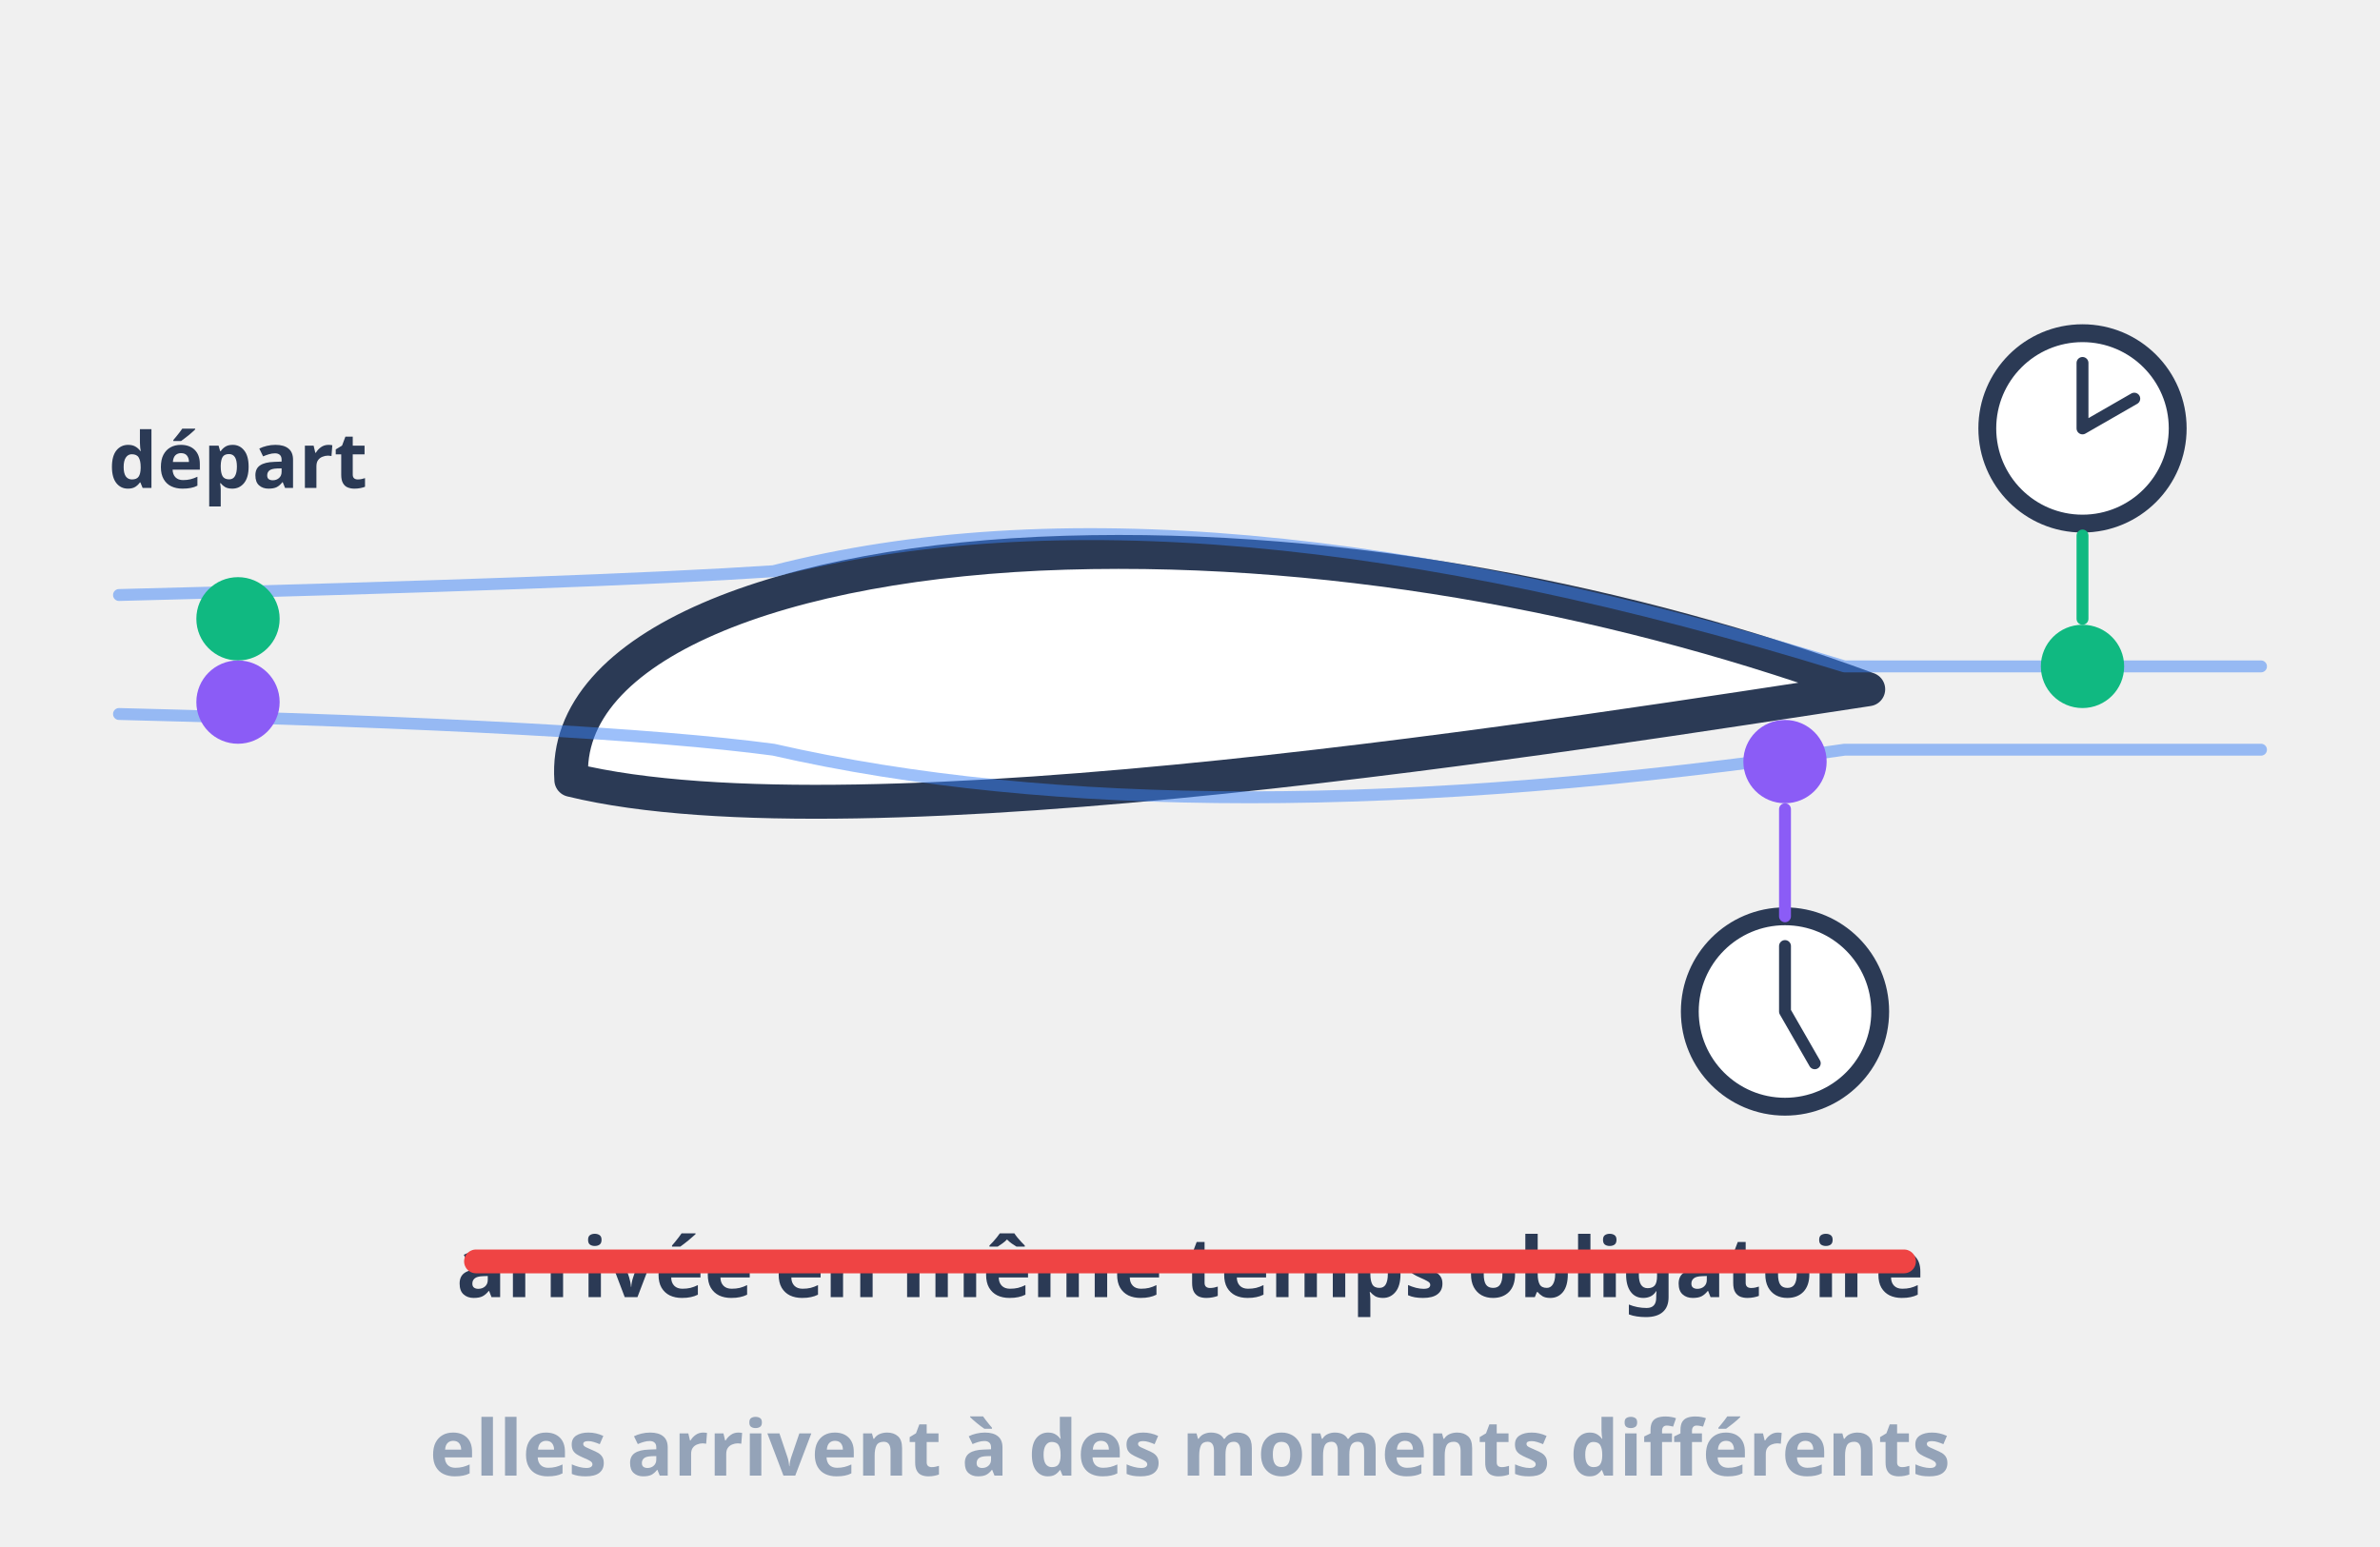
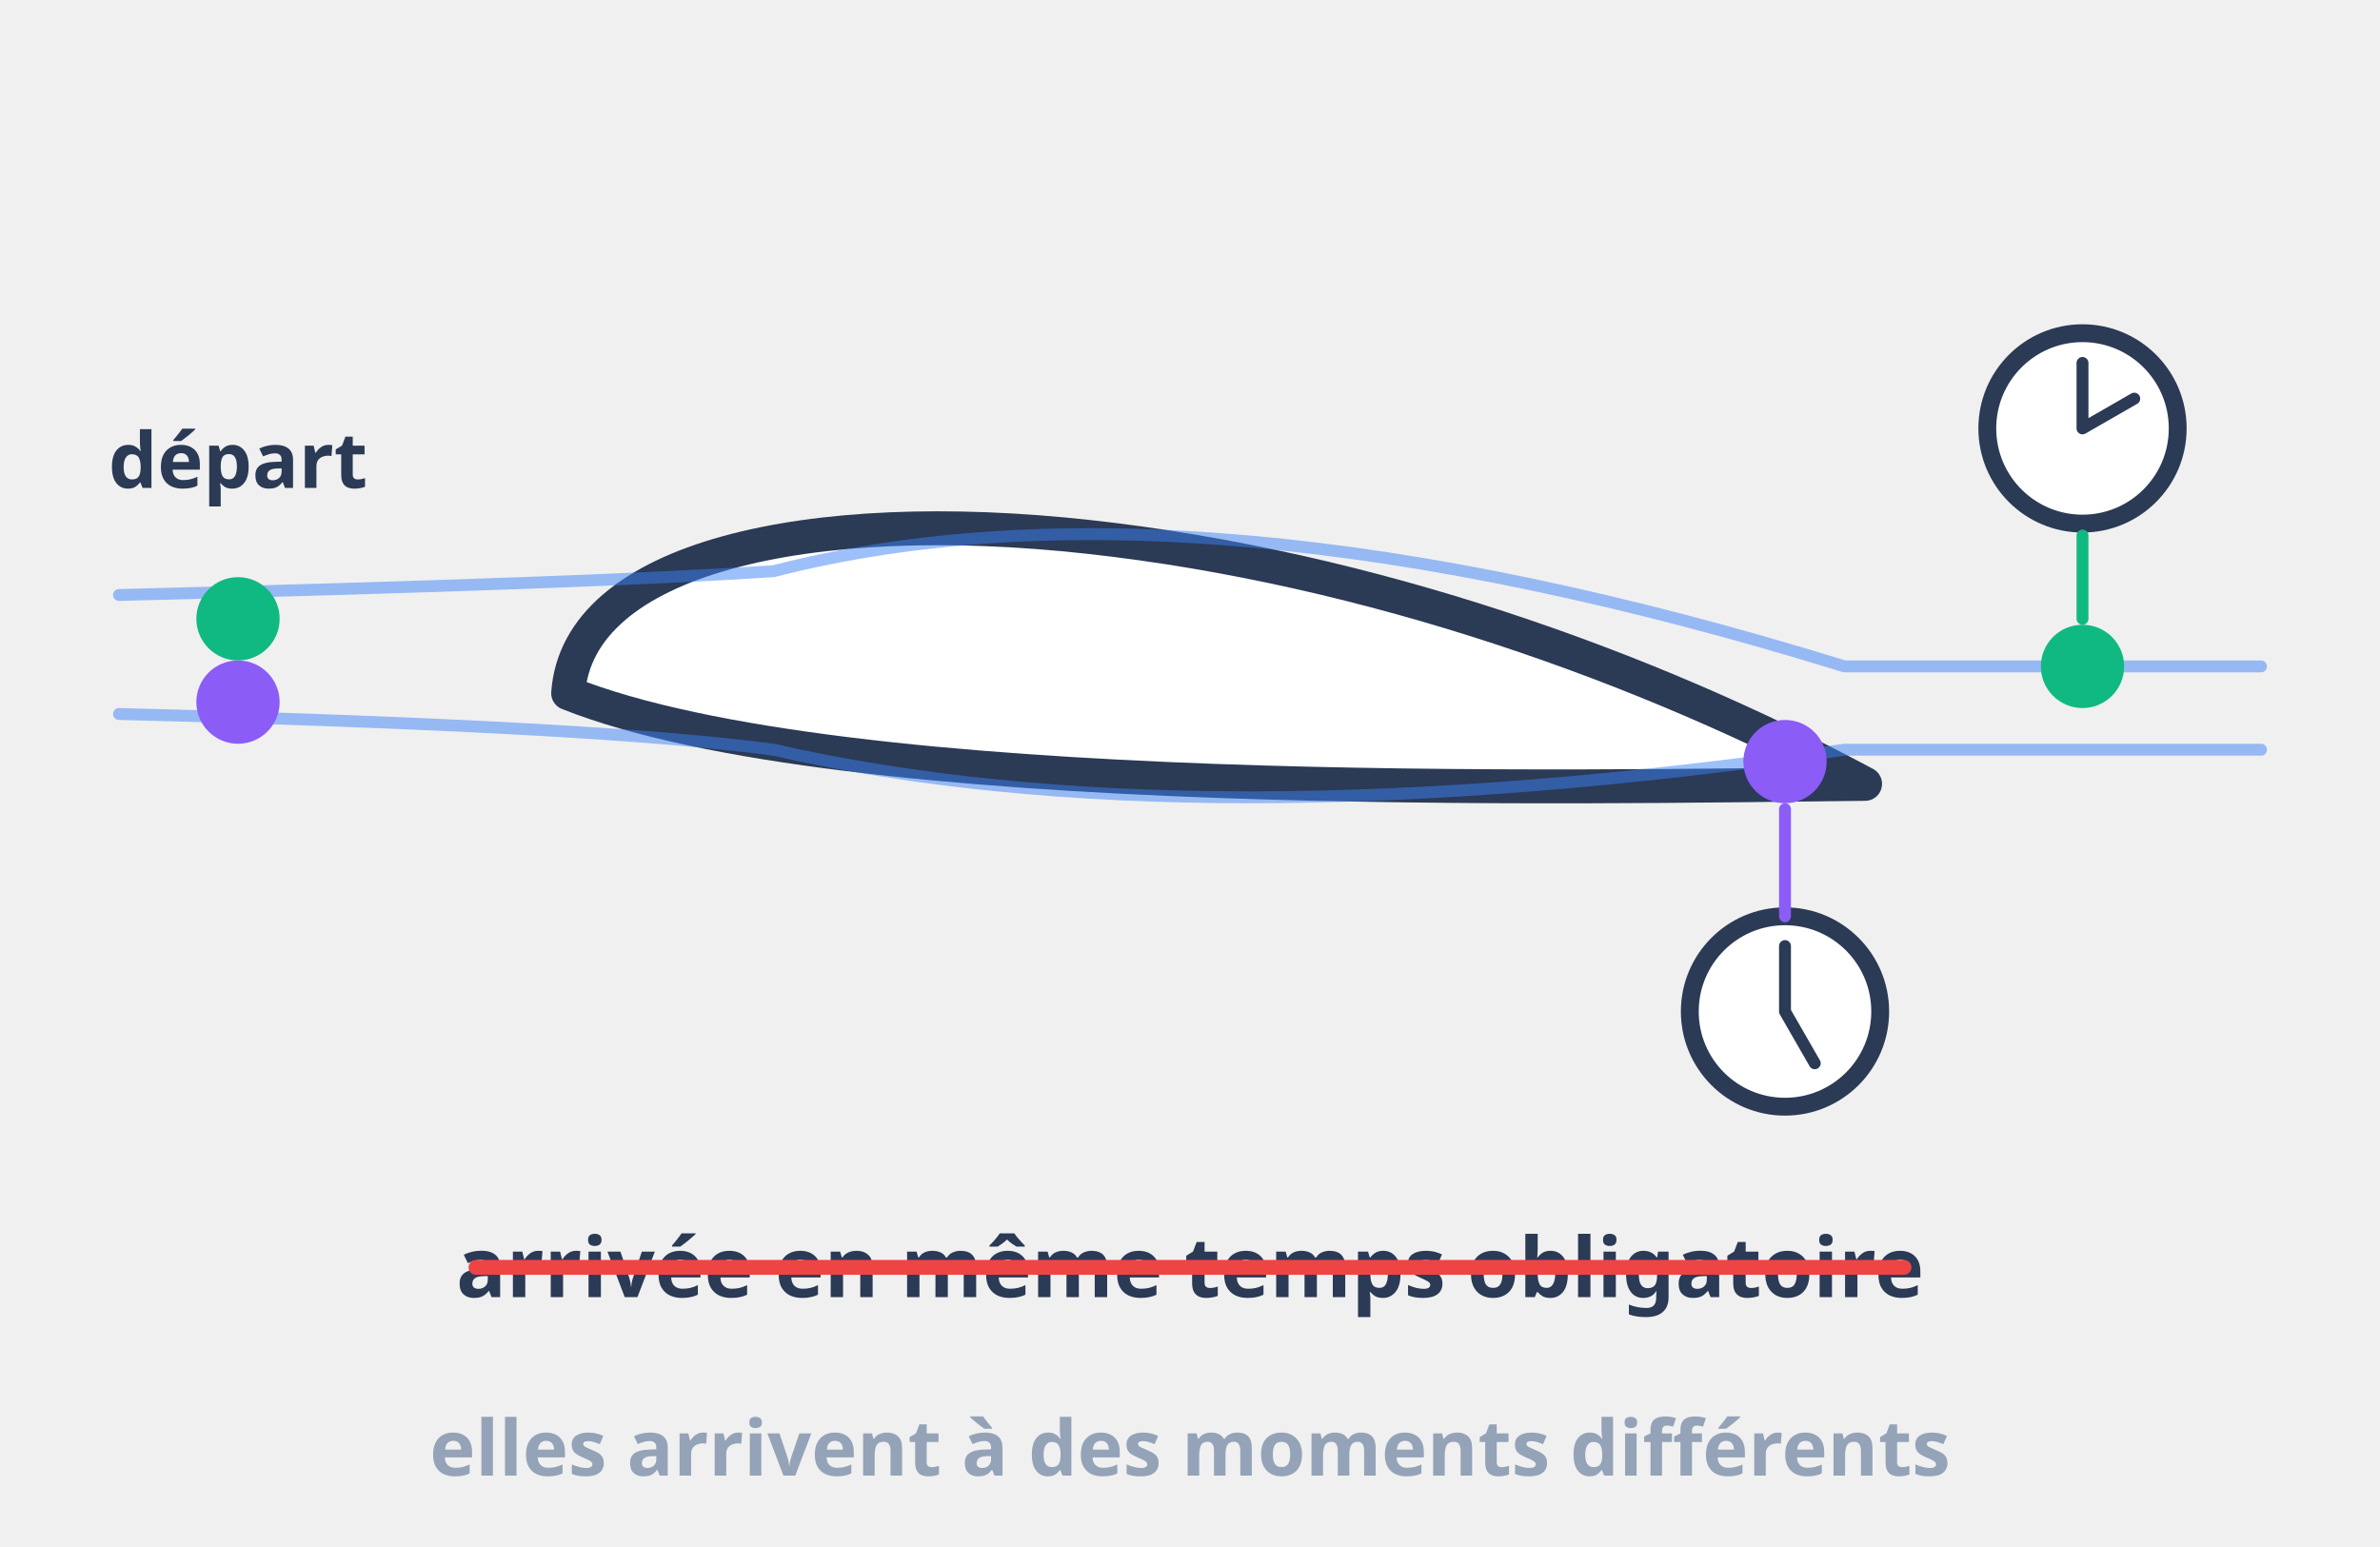
<svg xmlns="http://www.w3.org/2000/svg" viewBox="0 0 400 260" role="img">
  <style>@media (prefers-reduced-motion: reduce){*{animation:none!important}}</style>
  <g font-family="system-ui, sans-serif" font-weight="600" text-anchor="middle" stroke-linecap="round" stroke-linejoin="round">
-     <g transform="translate(200 120) rotate(-4) scale(1.9)">
+     <g transform="translate(200 120) rotate(4) scale(1.9)">
      <path d="M-55 2C-55 -10 -35 -16 -10 -15C15 -14 40 -7 60 2C35 4 -30 10 -55 2Z" fill="#FFFFFF" stroke="#2B3A55" stroke-width="3" />
    </g>
    <path d="M20 100Q100 98 130 96Q200 78 310 112H380" stroke="#3B82F6" stroke-width="2" fill="none" opacity=".5" />
    <path d="M20 120Q100 122 130 126Q200 142 310 126H380" stroke="#3B82F6" stroke-width="2" fill="none" opacity=".5" />
    <circle cx="40" cy="104" r="7" fill="#10B981" />
    <circle cx="40" cy="118" r="7" fill="#8B5CF6" />
    <text x="40" y="82" font-size="13" fill="#2B3A55">départ</text>
    <circle cx="350" cy="112" r="7" fill="#10B981" />
    <circle cx="300" cy="128" r="7" fill="#8B5CF6" />
    <circle cx="350" cy="72" r="16" fill="#FFFFFF" stroke="#2B3A55" stroke-width="3" />
    <path d="M350 72V61M350 72L358.7 67" stroke="#2B3A55" stroke-width="2" />
    <path d="M350 90V104" stroke="#10B981" stroke-width="2" />
    <circle cx="300" cy="170" r="16" fill="#FFFFFF" stroke="#2B3A55" stroke-width="3" />
    <path d="M300 170V159M300 170L305 178.7" stroke="#2B3A55" stroke-width="2" />
    <path d="M300 154V136" stroke="#8B5CF6" stroke-width="2" />
    <text x="200" y="218" font-size="14" fill="#2B3A55">arrivée en même temps obligatoire</text>
-     <line x1="80" y1="212" x2="320" y2="212" stroke="#EF4444" stroke-width="4" />
+     <line x1="80" y1="213" x2="320" y2="213" stroke="#EF4444" stroke-width="2.5" />
    <text x="200" y="248" font-size="13" fill="#94A3B8">elles arrivent à des moments différents</text>
  </g>
</svg>
